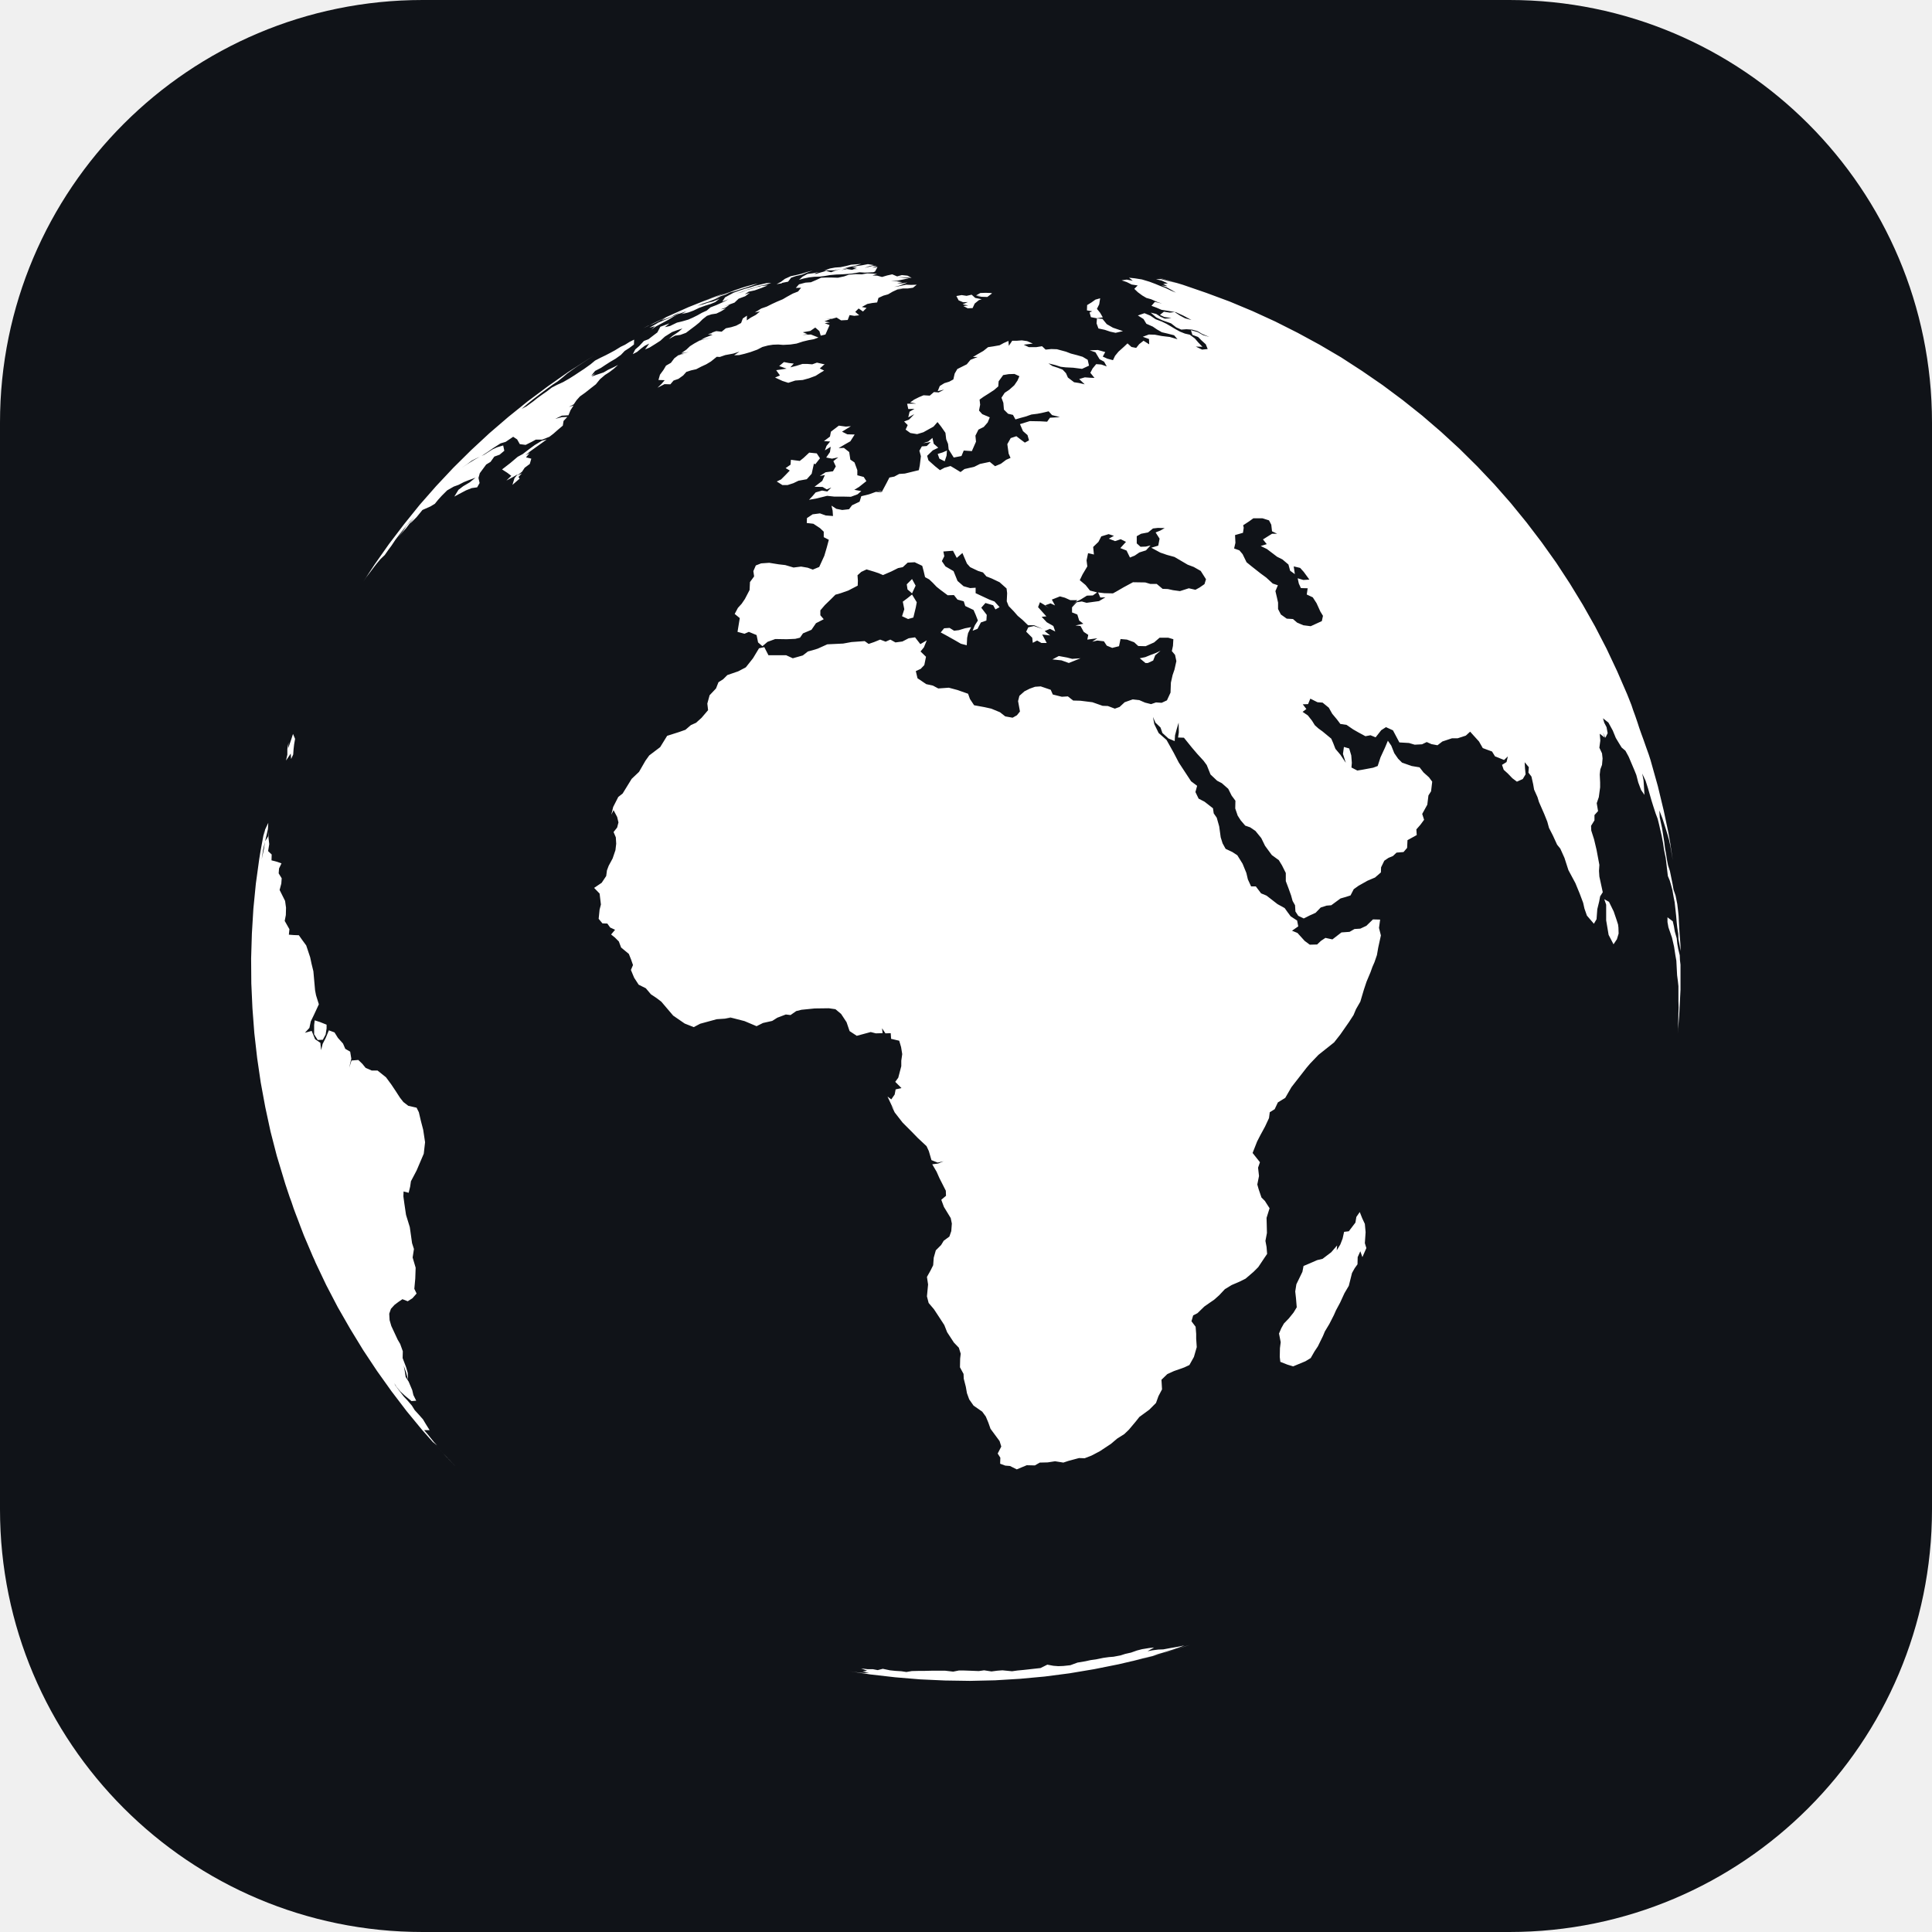
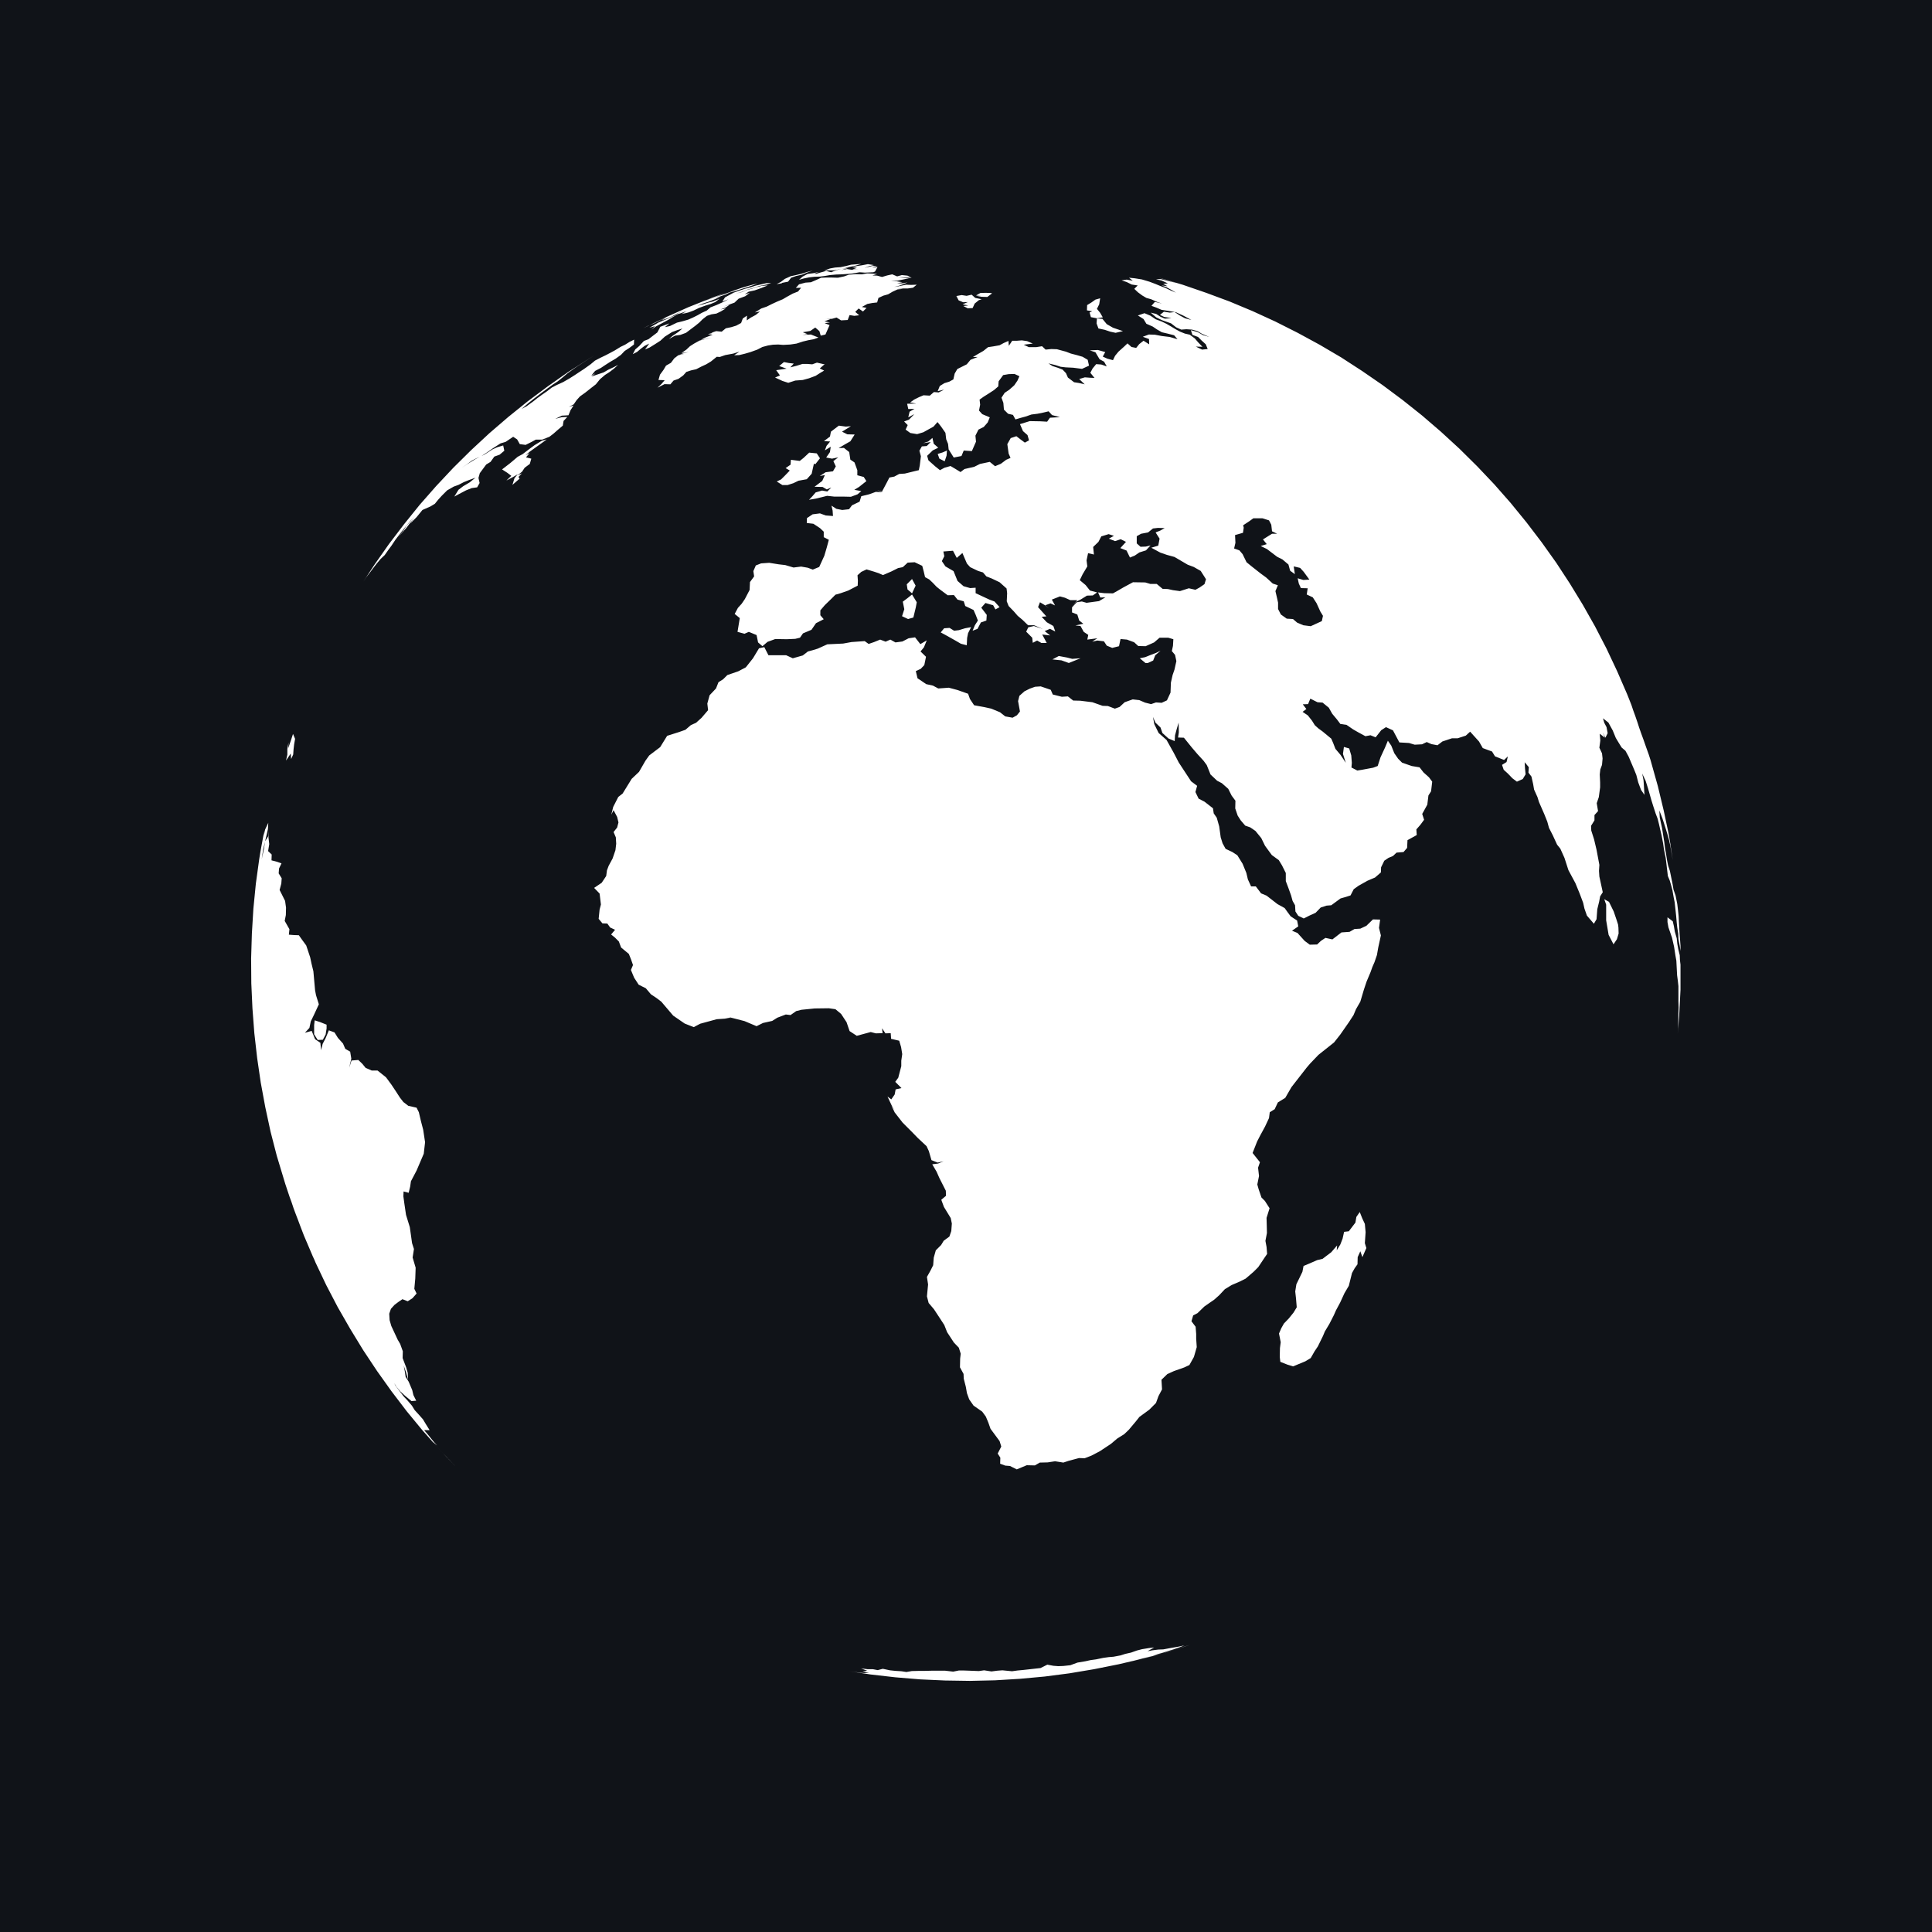
<svg xmlns="http://www.w3.org/2000/svg" viewBox="0 0 1024 1024" width="1024" height="1024" role="img" aria-label="Atlas">
-   <rect width="1024" height="1024" rx="224" ry="224" fill="#101318" />
+   <rect width="1024" height="1024" fill="#101318" />
  <path d="M889.2,548L889.4,545.2L889.5,541L889.6,537L889.7,534L889.6,530.7L889.6,526.5L889.6,522.7L889.3,519.9L888.9,516.9L888.5,509.2L888,506.4L887.3,501.8L886.2,497L884.3,491.5L883.8,488.7L883.8,486.2L886.6,488.3L887.2,490.9L887.7,493.8L888.7,497.3L889,500.2L889.5,503L890.3,506.3L890.4,508.8L890.7,511.3L890.7,516L890.7,520.1L890.7,524.6L890,538.4ZM659.2,279.7L658.8,282.4L654.6,283.6L654.8,287.7L654.1,290.7L656.9,291.7L658.6,293.7L660.7,298L663.4,300.2L668.1,303.9L671.1,306.1L674.6,309.3L677.3,310.2L676,313.3L676.8,316.7L677.4,319.4L677.4,322.8L678.9,325.7L682,327.9L685.3,328.1L687.5,330L690.8,331.4L694.7,331.9L700.6,329.2L701.2,326.4L699.8,324.1L697.8,319.7L695.8,316.6L692.6,315.1L693.1,311.8L689.5,311.7L688.4,309.3L687.8,306.5L690.8,307.4L694,307.2L691,303.1L689.1,301L685.7,300.2L686.3,304.3L683.8,302.5L682.9,299.2L679.7,296.5L676.9,295.1L671.5,291L668.2,289.4L671.4,288.4L669.4,285.9L674.2,282.9L676.9,282.9L674.2,281.6L673.8,278.1L672.6,275.8L669.1,274.7L664.3,274.7L662.1,276.3L658.9,278.4ZM863.2,369.9L864.7,373.7L865.6,376.4L866.7,379.4L868,383.2L868.8,385.7L870,389.1L871.1,392.1L872.5,396.1L873.9,400L874.8,402.8L878.7,416.7L881.8,429.6L884.3,441.4L884.8,444.2L885.3,447.1L885.7,449.9L886.6,455.9L885.3,448.3L884.6,445.1L883.7,441.9L882.8,439L881.9,436.2L881.1,433.7L879.5,429.6L879.7,433.2L880.3,436.1L880.9,438.8L882.1,446.3L882.5,449.6L883,452.3L883.6,456.1L884.1,458.6L885.1,461.7L886.5,468.6L887,471.5L888.1,474.7L889,479.2L889.4,482.6L889.7,485.5L889.9,489.4L890.2,494.5L890.7,501.2L890.7,504.1L890.3,501.3L889.6,497.7L889.5,494.9L889,491.7L888.7,489L888.4,485.5L888.1,482.7L887.6,478.2L887.1,475.7L886.4,471.7L885.7,469.1L885,466.7L884,464.3L883.5,460.1L883.1,456.7L882.5,452L882.8,454.6L881.9,450L881.5,447.1L880.7,442.9L880,439.9L879.3,436.8L878.6,434L877.5,431.1L876.3,427.4L875.3,424.2L873.5,417.9L872.2,413.8L870.4,410L871.1,413.5L871.3,416.4L871.6,421.3L869.8,418.7L868.3,414.7L867.3,410.8L866.3,408.3L864.9,405L863.2,401L861.5,397.9L859.5,396.2L857.9,393.6L856.4,391.1L854.8,387.2L852.5,383L849.6,380.7L850.3,383.1L851.5,385.4L852.1,388.6L850.9,391L849.5,388.2L850.6,391L847.9,388.9L848.2,392.5L847.7,396.3L849.1,399.3L849.4,402L849.1,405.4L848.2,407.8L847.9,410.5L848.1,414.7L848.1,417.3L847.4,422.5L846.3,425.7L847,429.9L845.1,432L845.1,434.8L843.3,437.7L843.4,440.2L844.9,444.9L846.2,450.4L847.7,458.4L847.5,461.6L847.7,464.6L849.5,472.9L848.1,475.1L847.6,477.8L846.6,481.9L846.2,487.2L844.8,489.6L841.1,485.3L839.8,481.6L839.1,478.5L837.3,473.7L835,468.1L831.3,461.2L829.2,454.7L827,449.8L825.3,447.7L823,442.7L821,438.8L820.1,435.5L818.5,431.5L815.7,425.1L814.9,422.5L813.1,418.5L812.6,415.6L811.7,411.6L810.1,409.5L810.3,406.6L808.1,404L808.3,407.4L808.6,410.4L807.1,412.9L804,414.3L801.6,412.5L799.2,410L797,408L796.1,405.4L798.5,403.9L799.2,400.9L797.2,402.8L792.4,400.9L790.8,398.3L788.3,397.4L785.9,396.5L783.9,393L781,389.8L779.2,387.8L776.9,389.9L772.6,391.3L769.6,391.3L764.5,393L761.9,395L758.7,394.4L756.2,393.3L753.7,394.5L749.8,394.7L746.8,393.8L741.7,393.5L738.3,387.1L734.6,385.4L732.1,387L729.1,390.8L726.4,389.7L723.7,390.2L720,388.2L717.2,386.6L713.7,384.2L710.4,383.7L708.6,381.3L706.1,378.3L704.3,375.1L701,372.4L698.3,372.2L694.5,370.3L693.3,373.2L690.5,373.3L692.4,375.8L690.4,377.3L693.2,379.2L695.4,382L696.9,384.4L698.8,386.1L701,387.7L705.6,391.5L706.6,393.8L707.8,396.9L710.5,400.1L713.3,404.3L711.8,399.6L712.3,395.9L715.1,396.7L716.2,400.4L716.5,404.3L716.3,406.8L719.4,408.4L721.9,408L727.8,406.9L730.2,406L731.7,401.4L734.1,396.2L735.6,392.6L737.4,395.2L739,399.2L741,402.1L743.1,404.2L748.2,406L752.4,406.7L754.5,409.4L757.4,412L759.1,414.3L758.5,419.4L757.1,421.6L756.5,426.5L753.8,431.4L754.8,434.5L752.8,437.2L750.7,439.6L750.9,442.6L746,445.3L745.8,449.4L743.9,451.6L740.2,451.9L738.3,453.7L735.9,454.7L733.7,456.2L732,459.7L731.9,462.4L728.8,465.1L724.8,466.8L720,469.5L717.5,471.3L715.8,474.6L713.3,475.4L710.5,476.2L705.6,479.8L703.1,480L700,481L697.3,483.8L694.2,485.2L691,486.8L688.1,485.4L686.6,483.1L686.4,479.8L685.1,477.5L684.3,474.6L682.9,470.7L681.5,467L681.5,462.7L679.5,458.7L677.8,455.9L674.1,453.2L672.4,450.9L670.5,448.3L668.5,444.2L665.4,440.4L662.6,438.5L660,437.6L657.6,434.8L656,432.3L654.7,428.5L654.8,424.4L652.8,421.7L651,418.1L647.6,415.1L645.1,413.8L641.6,410.5L639.6,405.5L637.9,403.2L634.6,399.6L631.7,396.2L627.5,391L624.4,390.9L624.8,388.2L624.7,383L623.6,386.7L622.8,389.7L622.6,392.8L619.3,391.4L616.1,388.5L615.1,385.6L612.4,383L611.1,380L611.8,383.8L614.1,388.5L618.3,392.2L622.1,399L624.8,404.2L631.3,414.1L634.5,416.5L633.6,419.8L635.3,423.3L638.4,424.9L642.9,428.4L643.3,431.1L644.9,433.4L646.2,438L647,443.8L648,447L649.6,449.9L653.2,451.6L655.8,453.3L658.6,457.8L660.6,462.7L661.4,466.1L663.1,469.8L665.6,469.8L668.4,473.5L671.3,474.7L677.1,479.2L680.9,481.3L682.4,483.4L684.1,485.7L687.5,487.9L688.1,491L684.8,493.3L687.7,494.5L691.5,498.7L694.2,500.7L698.1,500.6L700.1,498.7L702.5,497.1L706.2,497.9L711,494.2L715.3,493.9L717.9,492.4L721,492.2L724.2,490.7L727.7,487.3L731.5,487.4L730.9,491.8L731.9,495.8L730.5,502.2L729.8,506.2L728.5,510L727.4,512.5L726.4,515.3L724.3,520.3L722.9,524.5L721,530.9L718.7,534.9L717.4,538L715,541.7L710.4,548.3L707.1,552.5L698.8,559.1L694.4,563.7L692.6,565.8L684.5,576.2L681.2,581.9L677.3,584.3L675.6,587.9L673,589.5L672.6,592.6L670.5,597.1L668,601.7L666.3,605L663.9,611.1L667.8,616L666.8,618.9L667.3,623.3L666.4,627.8L667.1,630.3L668.6,634.7L670.4,636.5L672.9,640.4L671.3,645.5L671.4,649.2L671.5,653.5L670.7,657.7L671.3,660.9L671.6,664.6L670.1,666.8L666.9,671.6L664.4,674.1L660.2,677.7L657,679.3L652.8,681.1L649.2,683.3L646.2,686.5L643.5,688.9L641.3,690.4L638.3,692.5L634.7,696L632.4,697.2L631.5,700.3L633.7,703.2L634,707L634,709.5L634.3,714L632.8,719.2L630.4,723.5L627.6,724.8L622.2,726.7L618.7,728.3L615.6,731.3L615.9,736.4L614,740L612.7,743.6L609.1,747.2L603.9,751L602,753.4L598.3,757.8L595.9,760.1L592.1,762.5L588.8,765.3L582.9,769.2L578.5,771.5L574.9,772.9L571.9,772.8L566.3,774.3L563.6,775.2L559.2,774.5L555.3,775.1L551.1,775.2L548.5,776.7L544.2,776.6L538.9,778.8L535.3,777L532.8,776.8L530.1,775.8L530.2,772.6L528.8,770.4L530.7,766.7L529.8,763.8L525,757.3L523.8,753.9L522.5,750.8L520.6,748.2L516,745L513.7,741.7L512.5,738.4L511.9,735L510.8,730.7L510.7,728.2L508.8,724.7L508.9,720.1L509.2,717.5L508.2,714.3L505.6,711.6L502,706.1L500.5,702.3L497.7,698L495,693.9L492.2,690.6L491.3,687.1L491.9,680.8L491.3,676.8L493.2,673.4L494.6,670.6L494.9,666.6L496,662.7L498.8,659.9L500.2,657.6L503.2,655.4L504.2,652.5L504.5,648.5L503.9,645.6L500.3,639.7L498.9,635.9L501.4,633.8L501.3,631.1L497.9,624.4L496.4,621L494.1,617.1L497.2,616.7L500.1,615.5L497,616.2L493.7,614.9L492.3,610.1L491.1,607.5L486.4,603.1L483.3,599.9L478.4,595L474.2,589.6L472.5,586L474.2,588.2L472.6,585.9L470.4,581.2L472.4,582.7L474.2,580.1L474.7,577.4L477.8,576.7L474.5,573.4L476.1,571.2L477.7,565.1L477.7,562.2L478.2,558.7L477.6,555L476.6,551.6L472.3,550.6L472.1,547.6L469.3,547.7L467.5,545L467.8,547.6L464.2,547.7L461.5,547L454.1,549L450.3,546.5L448.7,541.8L445.8,537.4L442.8,534.9L439.3,534.4L431.8,534.5L424.8,535.2L422,535.9L419,538L416.5,537.7L412,539.4L409.3,541.1L404.4,542.2L401,543.9L394.6,541.2L387.2,539.3L384.2,539.8L388.8,539.6L379.9,540.2L371.1,542.6L367.7,544.4L362.9,542.5L356.8,538.3L350.5,530.9L348,529L345,527L342.3,523.8L338.5,521.9L336.1,518.2L334.4,514.1L335.5,511.5L334.5,508.6L333.3,505.6L329.2,502.2L328,499L325.9,496.9L323.9,495.3L326,492.8L323.4,491.6L321.9,489.5L319.3,489.4L317.3,487L317.8,482.1L318.5,479.4L317.8,473.6L314.9,470.6L318.9,467.9L321.3,464.3L321.7,461.3L322.6,458.9L324.7,455L326.2,450.6L326.6,447.2L326.4,443.8L325.2,441L327.1,438.6L327.8,435.9L327.1,433L325.2,429.4L324,431.8L325,427.7L327.7,422.4L330,420.6L334.8,412.8L338.7,409.1L342.1,403.2L344.1,400.4L349.9,396L353.6,390L359.9,388L363.3,386.8L366.2,384.3L368.9,383.1L371.8,380.5L375.3,376.4L374.9,372.9L376.1,368.5L379.5,364.9L380.8,361.6L383.3,360L385.5,357.8L391.3,355.8L395.3,353.7L399.1,348.9L402.3,343.6L405.1,343L407.3,347.3L413,347.3L416.7,347.3L420.2,348.9L425.5,347.4L428.2,345.3L430.8,344.6L433.4,343.8L438.5,341.5L446.9,341.1L451.3,340.3L458.3,339.8L460.4,341.3L463.3,340.3L466.5,339L469.4,340.1L471.9,339L474.6,340.5L478.3,340L481.6,338.3L485,337.8L487.8,341.4L491.2,339.4L489.7,343.1L487.9,345.3L490.8,348.1L489.9,352.5L488,354.5L485.4,355.7L486.3,359.5L488.4,360.9L490.9,362.6L494.5,363.4L497.3,364.9L502.9,364.5L507.4,365.7L513.1,367.7L514.1,370.5L516.3,373.8L521.8,374.8L525.4,375.6L530,377.5L532.8,379.7L536.7,380.4L539,379.1L540.6,377.1L539.6,371.6L540.3,368.8L543,366.4L545.8,365L548.6,364L551.6,363.8L556.9,365.6L558,368.1L562.8,369.3L566,369.1L568.8,371.3L572.6,371.4L579,372.2L584.4,374.1L587.2,374.2L590.9,375.6L593.4,374.7L596.1,372.2L600.3,370.7L603.9,371.1L606.9,372.4L610.1,373.2L612.7,372.3L615.7,372.5L618.5,371.2L620.4,367.1L620.6,361.8L621.5,357.8L622.5,354.9L623.5,350.4L622.8,347.1L621.1,345.1L621.7,342.3L621.9,338.8L619.2,338L614.6,338L611.7,340.5L607.2,342.5L603.3,342.4L601.1,340.4L597.3,339L593.9,338.7L593.1,342.5L589.5,343.4L586.6,342.2L585.1,339.9L581.6,339.5L578.9,340.1L581.6,338.3L576.3,339L576.8,336.5L574.4,334.9L572.7,331.8L570,331.5L574.2,330.6L572,328.9L571,325.7L568.2,324.6L568.2,321.9L570.7,319.2L573.4,318.8L575.9,319.5L582.5,318.6L585.9,316.6L583.2,316.7L582,314L585.3,314.4L589.9,314.5L592.4,313.1L595.5,311.3L600.5,308.6L607,308.7L609.7,309.5L613.1,309.5L616.2,312.1L619,312.2L621.7,312.8L625.4,313.3L630.1,311.8L633.6,312.6L635.8,311.4L638.4,309.6L639.2,307L636.4,302.6L632.7,300.5L629.5,299.3L622.5,295.2L618.5,294.1L615,292.9L610.2,290.3L613.9,289.2L614.6,285.5L612.5,282.2L615,281.2L617.3,279.9L613.7,279.8L611.1,280.1L608.5,282.2L604.8,282.9L602.5,284.2L602.5,288L604.5,289.8L607.3,289.7L609.8,289.1L607.4,291.7L603.9,292.8L601.4,294.5L598.9,295.5L597.1,291.8L593.8,290.5L596.8,287.2L594,285.8L591,286.8L587.7,285.5L590.4,284L587.6,283.1L583.7,284.3L582.2,287.2L579.4,289.9L579.8,293.9L576.7,293.2L575.9,297L576.3,300.2L573.8,304.4L572.3,307.5L575.4,310.1L577.7,313L581.5,314L579.2,315.6L576.1,315.7L572.7,317.8L570.4,318.9L568.1,321.3L571,318.1L567.3,318.1L564.4,316.8L561.8,316.1L557.5,317.8L559.2,320.9L556.8,319.8L554,320.8L556,322.5L553.7,320.7L551.2,319.2L550.2,321.8L554.6,326.7L552.1,326.9L554.8,329.8L558.3,331.8L559.3,334.7L556.5,333.3L553.7,334.5L556.6,336.8L552.4,336.3L554.8,340.8L552,340.8L549.7,339.5L547.4,340.7L547.1,338L543.9,334.8L545,332.5L548,331.8L552.8,333.4L548.1,331.4L544.9,331.4L541.9,328.5L539.4,326.4L537.4,324.1L534.6,321.2L533.6,318.7L533.8,314.4L533.5,311.9L529.8,308.6L525.6,306.6L522.8,305.5L521,303.4L518.4,302.6L514.2,300.6L512.5,298.7L511.5,296.4L510.1,293.1L507.1,295.7L505.1,291.9L500,292.3L500.5,294.8L499.2,297.4L501.1,300.2L505.4,302.7L507.5,307.9L510.7,310.7L514.2,311.7L517.1,311.5L517.1,314.4L519.9,315.7L524.4,317.8L527.1,318.8L529.8,321.8L527.6,323L526.4,320.8L522.3,319.6L520.1,322.1L523,325.9L522.8,328.9L519.9,329.9L518.1,333.3L515.5,334.3L516.7,331.4L518.3,328.9L517.1,325.8L516,323.3L511.6,321.2L510.8,318.7L507.5,317.8L505.6,315.4L502.3,315.5L498.4,312.6L496.4,311L494.4,308.9L492.5,307.1L490.3,305.9L489.6,302.9L488.8,299.9L484.8,298L481.1,298.2L478.5,300.6L476,301.1L472.4,302.9L468,304.8L465.7,303.8L463.3,303L459.3,301.8L456.5,303.1L454.5,304.9L454.7,307.8L454.6,310.4L449.6,313L445.6,314.4L442.8,315.2L440.5,317.5L437.2,320.7L434.8,323.5L434.8,326.1L436.6,328.2L432.5,330.3L430.1,333.8L425.6,335.7L424,338L421.5,338.6L417,338.8L410.9,338.7L406.8,340.2L404.1,342.5L401.8,340.5L401,336.6L396.9,334.9L394.6,335.9L390.9,334.9L392.1,327.6L389.4,325.4L391.1,322.2L393.1,320L394.8,317.5L397.3,312.7L397.5,308.5L399.7,305.5L399.3,302.7L400.6,299.7L403.4,298.6L407.7,298.3L412.7,299.1L416.2,299.5L420.6,300.8L424.6,300.3L428.1,300.9L430.8,301.9L434.2,300.5L436.9,294.6L438.2,290.2L439.3,286.1L436.6,284.7L436.6,281.8L434.6,279.9L431.1,277.6L427.6,277.2L427.7,274.6L430.7,272.6L434.6,272.1L437.6,273.2L441.5,273.5L441.3,270.6L440.7,268L443.3,269.7L446.4,270.3L450,269.9L451.6,267.8L455.6,265.9L456.5,263L460.6,262L464.2,260.7L467.8,260.9L464.9,259.8L467.5,260.5L469.8,256.2L471.4,253.1L474,252.6L476.6,251.2L479.6,251L484.5,249.8L487,249.2L487.5,246.7L488.1,241.8L487.3,238.9L488.6,236.6L491.2,236.4L493.3,234.3L489.3,234.9L492,234L494.2,232.1L494.9,235.2L497.3,237.3L494.4,238.7L491.4,241.6L492.1,244L495.7,247.2L498.2,249.2L500.6,247.9L503.8,247L506,248.3L509.1,250.2L511.2,248.6L516.4,247.4L519.4,245.9L524.6,244.8L527.4,247.1L530.5,245.8L533.3,243.7L535.6,242.7L534.6,240.4L533.9,235.4L535.7,232.2L538.7,231.2L540.9,232.9L543.2,234.6L545.4,233.4L544.6,230.6L542.2,228.5L540.6,224.8L545.8,223.2L551.4,223.3L555,223.5L556.5,221.4L561.8,221.1L557.6,220L555.8,218L553.3,218.6L549.9,219.3L546.7,219.7L543.5,220.8L540.9,221.5L538.2,222.3L536.9,219.9L534.3,219.3L532.1,217.1L531.8,213.5L530.8,210.8L532.5,208.2L534.9,206.6L537.6,204.2L539.3,201.7L540.3,199.4L537.7,198.2L534.6,198.3L531.7,198.8L529.3,202.1L529.1,204.8L526.9,206.7L524,208.6L521.3,210.3L519.2,211.8L519.5,214.5L518.9,217.6L520.6,219.5L524.6,221.2L523.5,223.9L521.4,226.3L518.6,227.7L517,230.9L517.3,234.1L515.1,239.1L510.8,238.8L509.6,241.7L505.5,242.5L502.8,238.2L502.5,235.3L501.5,232.8L501.1,229.4L498.8,226.1L496.9,223.7L494.8,226.1L489.4,229.1L486.1,230.1L482.5,229.5L480,227.7L481.1,225.3L479.2,223.4L481.8,222.4L484.6,219.5L481.4,221.2L482.1,218.2L484.7,216.7L481.4,216.8L480.8,214L485.6,213.9L482.4,213.3L484.5,211.8L487.1,210.5L489.5,209.5L492.8,209.7L495,207.8L497.5,208L500.4,206.5L497,207.3L498.1,204.6L500.5,203.1L503.1,202.3L505.3,201.1L506,198L507.4,195.6L510,194.3L512.4,193.1L514.4,190.7L518.2,189.2L515.7,189.2L518.4,187.6L521.2,186L523.7,184L526.4,183.6L529.8,183L532,181.8L534.5,180.7L534.7,183.3L536.5,180.6L539,180.6L541.6,180.4L544.4,180.8L547.4,182.1L542.6,182.7L545.3,184L549.2,184L552.3,183.5L554.2,185.3L557.2,185L560.2,185.1L565,186.4L567.6,187.4L570.7,188.2L573.8,189.1L576.5,190.7L577.2,193.8L573.5,195.5L568.8,194.9L564.8,194.7L562.2,194.4L559.4,193.5L555.7,192.6L557.8,194L560.6,194.9L563.2,195.9L565,197.8L566,200.1L569.3,202.6L571.9,203L574.9,203.7L572,200.9L575,200L577.6,200.2L580.1,200.3L577.9,197.6L579.1,195.3L581,193L583.7,193.2L586.6,194.2L585.2,191.7L582.8,190.4L580.6,186.7L577.6,185.7L581.9,185.5L585.8,186.6L584.5,189L586.9,190.1L589.9,190.9L591,188.6L592.8,186.4L595.7,183.8L597.6,182L599.7,183.9L602.2,184.4L603.8,182.4L606.1,180.6L609.1,182.5L609,179.7L605.7,178.5L608.9,177.3L612.1,177.4L615.8,178.1L620,178.6L624.1,179.8L622.3,177.7L618.8,176.8L615.8,176.1L613.2,174.6L611,173.1L607.6,171.6L606.1,169.1L603.1,167.2L606.6,166L609.7,167.3L612.5,169.2L615.7,170.4L618.2,171.6L620.6,173L623.1,174.5L625.5,175.8L628,176.8L630.6,177.4L633.3,179.4L635,181.4L637.3,183.8L633.8,183.7L637.1,185.3L640.1,185L639.1,182.5L636.8,180.4L635,178.6L632,177.5L631.2,175L634.8,176L637.6,177.6L641,178.6L637.2,177L634.7,175.5L631.8,174.7L628.8,174.5L626.1,174.7L623.4,173.5L620.7,171.4L615.9,169.7L612.8,168.2L609.9,165.7L612.8,166.4L615.1,167.9L617.4,168.9L620.9,168.6L617.1,168L614.8,166.9L616.9,165.2L620,165.7L622.6,165.4L625.3,167.2L628.1,168.7L631.5,169.6L627.2,167.3L623.3,165.5L619.4,164.8L615.6,164.2L612.8,163L610.3,162.1L612.1,160L615.9,160.9L613.5,160.1L610.1,158.6L607.6,157.9L605.4,156.6L603.1,154.9L601.2,153.1L603,151.3L599.8,150.8L597.2,149.5L594.5,148.6L597.2,148.2L600.4,148.8L598.4,147.2L601.4,147.5L605.2,148.1L609.2,149.3L612.4,150.5L614.8,151.5L617.7,152.6L620.8,154.1L623.3,155.1L620.6,153.5L618.2,152.2L615.6,151.3L618.8,151.7L616.5,150.5L619,150.2L615.7,148.7L612.7,148L615.2,147.9L618.6,148.8L621.1,149.4L623.9,150.1L620.5,149.1L616.5,147.9L614.1,147.1L626.8,150.9L639.3,155.2L651.7,159.8L663.9,164.9L675.9,170.4L687.8,176.4L699.4,182.7L710.8,189.4L721.9,196.6L732.8,204.1L743.4,212L753.7,220.2L763.7,228.8L773.5,237.8L782.9,247.1L792,256.7L800.7,266.6L809.1,276.9L817.1,287.4L824.8,298.2L832,309.2L838.9,320.5L845.4,332L851.5,343.8L857.1,355.7L862.4,367.9ZM166.8,668.1L165.7,665.7L164.6,663.1L161.1,654.9L159.1,649.7L158.1,647L156.6,643.1L155.6,640.4L154.5,637.1L153.5,634.4L152.5,631.4L151.2,627.5L146.7,612.6L143.4,599.8L140.6,586.8L138.2,573.8L136.3,560.8L134.8,547.6L133.8,534.4L133.2,521.2L133.1,508L133.5,494.8L134.3,481.6L135.6,468.4L137.4,455.3L137.9,452.2L138.6,448.3L139.6,442.9L140.2,440.3L139.8,443L140.5,439.7L142.2,436.1L142,439.5L140.4,446.4L139.5,450.1L138.7,455.4L139.9,449.9L140.5,445.9L142.2,443.2L142.5,440.6L142.3,443.9L142.7,447.4L142.1,451.1L144,452.9L143.9,456L146.6,456.7L149.2,457.6L147.9,460.3L147.7,462.9L149.3,465.5L149.1,468.3L148.2,471.7L151.1,477.5L151.6,481.1L151.5,485L150.9,488.1L153.4,492.5L153.1,495.4L155.7,495.6L158.4,495.7L160.1,498.1L162.3,501.1L164.4,507.4L165.1,510.7L166.1,514.8L167,524.9L167.5,527.5L169,532.3L166.4,537.9L164.7,541.4L164,544.8L161.6,547.4L165.2,546.4L167,550.8L169.8,552.7L170.2,556.6L171,553.3L172.6,550.2L174.3,546.1L177.3,547.2L179.1,550.1L181.8,553.1L183,555.9L185.6,557.4L186.2,561.1L185.1,565.9L186.3,562.1L189.9,561.8L192,563.8L193.8,566L197,567.4L200.1,567.4L204.6,571L207.4,574.8L209.8,578.4L212,581.8L213.8,584.1L216.4,586.1L220.8,587.1L222,589.5L223.1,594.2L224.3,598.8L225.3,605.4L224.6,611.5L220.8,620.4L217.8,626.1L217.4,628.9L216.6,632.2L213.9,631.5L213.8,634.1L214.3,637.8L215.2,643.9L217.2,650.4L217.8,654.6L218.4,658.9L219.4,662L218.7,666.5L220.3,671.9L220.1,677.7L219.6,683.1L220.8,685.6L218.6,688.1L216.1,689.7L213.3,688.6L211.1,690.1L209.1,691.6L207.2,693.7L206.3,696.3L206.5,699.7L207.4,702.8L210.8,710.1L212.1,712.3L213.5,716.2L213.4,719.8L215.3,724.8L216.1,727.6L216.3,731.3L215.2,727.3L214,723.9L214.6,727.1L215,729.8L216.6,732.3L218.5,736.8L219.1,739.4L220.6,742.4L218.1,742.6L214.7,739.8L212.2,737.5L210.2,735.1L208.1,731.8L205.9,728.2L208.1,731.5L209.6,734.4L211.7,737.2L214.1,740.3L216,742.3L218.3,745L219.8,747.4L221.9,749.7L224.2,752.3L225.7,754.8L227.7,758L224.8,758L226.6,760.1L228.3,762.2L229.9,764.2L231.7,766.1L229.2,764.1L232.8,768.1L234.6,770L236.9,772.5L239.3,774.8L237.4,773L239.5,775.2L241.8,777.6L232.7,768L223.9,758.1L215.5,747.9L207.5,737.4L199.8,726.6L192.5,715.6L185.6,704.3L179,692.8L172.9,681.1L167.2,669.1ZM383.2,155.7L380.6,156.7L384.1,155.4L381.8,156.4L378.7,157.5L375.4,158.7L373,159.7L375.9,158.6L379.4,157.3L382.5,156.4L385.8,155.2L389.8,153.7L393.3,152.5L396.3,151.6L398.9,150.9L401.8,150.2L399.1,151.2L395.5,152.4L392.3,153.4L389.6,154.3L386.9,155L384.6,156.1L382,157L378.7,158.2L381.9,157.3L378.6,158.7L375.6,159.9L372.5,160.9L369.6,162.1L372.6,161.3L375,160.5L377.8,159.8L381.3,158.4L379.1,160.1L376.7,161.1L373.8,162L370.5,163.2L367.6,164.6L364.9,165.6L361.6,166.4L364.7,165L360.9,166.6L363.8,164.9L360.9,166L357.5,167L360.3,165.6L362.6,164.5L358.6,166.3L356.2,167.7L353.2,168.9L350.5,169.9L352.8,168.6L350.5,169.7L353.3,168.1L350.9,169.2L348.7,170.4L346.2,171.6L343.4,172.7L340.9,174L352.8,168.2L364.9,162.8L377.2,157.9ZM314.9,188.4L312.4,190L308.7,192.4L305.5,194.5L302.8,196.4L300.6,198L298.5,199.8L295.5,202.2L293.2,203.7L290,206L287.2,208.1L282.6,211.6L280,213.7L276.5,216.7L279,215.4L282.7,212.7L284.7,211.1L287.3,209.2L289.9,207.4L292.5,205.4L295.2,204L298.5,202.5L301.8,200.6L304.5,198.9L307.2,197.1L309.5,195.6L313,193.1L315.4,191.1L318.3,189.6L321,188.3L323.5,187L325.9,185.7L329,183.8L331.3,182.7L333.7,181.2L336.1,180L336,182.6L333.6,184.4L331.1,186L329.1,188.1L326.3,190.1L323.4,191.8L320.9,193.4L318.5,195L315.4,196.6L313.4,199.1L315.6,197.9L313.5,199.6L316,198.7L319.9,197.4L322.3,196L325.3,194.6L327.6,193.4L325.4,195.4L322.9,197.3L320.7,198.7L318,201L315.8,203.7L313.1,205.8L310.2,208.1L307.4,210.1L305.6,212.1L304.1,214.3L301.5,215.7L304,214.9L302.4,217.4L301.3,220.1L297.8,220.3L294.3,222L297.8,221.1L300.7,221L298.7,223.1L298.3,225.6L295.8,227.7L293.3,229.9L291.2,231.5L287.4,233L284,233L281.8,234.2L278.6,235.8L275.5,235.4L274.1,232.9L272,231.5L268,234.2L265.3,235L261.1,237.7L258.4,239.6L254.9,241.9L252.5,242.9L250,244.2L247.6,246L244.8,247.9L247.7,246L249.9,244.6L252.4,243.1L256.8,240.9L261,238.2L263.4,237.1L266.7,236.1L267.3,238.9L264.8,241L262,242L260,244.8L257.7,246.2L254.3,250.8L253.6,253.3L254.2,256L252.9,258.3L250,258.7L247,259.9L243,262L240.8,263.2L243,259.6L245.5,257.7L248.9,255.7L252,253.2L248.4,254.5L245.9,255.5L243,257L240.5,257.9L237,259.9L234.1,262.8L232.2,264.9L230.5,267L228.2,268.4L223.9,270.3L220.8,274.1L217.3,277.6L219.6,274.3L217.8,276.6L215.3,279.9L212.8,282.7L210.9,284.8L213.3,281.9L215.5,278.7L218.3,275.3L220.1,273.3L217.2,276.4L214.1,280.4L215.6,278L214.2,280.1L212,283L213.5,280.6L212,282.9L209.5,286.2L207.5,289.2L205.8,291.5L203.9,294.2L201.7,296.3L199.6,298.8L197.9,301L195.8,303.8L194.1,306L192.6,308.2L198.6,299.1L206.2,288.3L214.2,277.8L222.5,267.5L231.2,257.6L240.3,247.9L249.7,238.6L259.4,229.6L269.4,221L279.7,212.7L290.3,204.8L301.1,197.2L312.2,190.1ZM607.1,351.4L604.1,348.9L607,348.3L609.7,347.2L612.6,346.1L615.1,344.9L612.3,347.3L611.2,350.1L608.4,351.4ZM480.6,309.7L483.4,306.9L485.3,310.4L483.4,314.5L481,312.4ZM173.1,545.1L172.6,548.3L171.1,551.1L168.4,551.2L166.5,548.2L166.5,543.3L166.8,540.8L169.6,541.7L173.1,543.1ZM582.2,174.1L581.2,171.4L581.4,168.8L584.3,169L586.6,171.8L589.9,173.7L595.2,175.5L591.3,176.4L588.5,175.8L585.5,174.8ZM578.9,165L576.1,164.5L576.2,161.7L578.5,160.3L580.6,158.8L583.1,158.1L582.6,161.3L581.4,163.7L583.1,165.8L584.5,168.2L581.4,168.7L578.2,168.1L577.5,165.6ZM518.8,159.1L516.6,160.9L515.5,163.3L512.9,163.4L510.6,162.2L513.2,161.9L510.2,161.3L513,160.1L510.5,160.2L508.1,159.2L506.9,156.9L509.7,156.4L512.3,156.8L515,156.2L516.9,157.9L520.3,158.6ZM525.8,155.5L523.3,157.4L520.2,157.3L517.5,156.8L520.1,156.6L517.3,156.6L519.6,155.3L522.4,155.2L525.2,155.3ZM500.7,244.5L497.9,243.1L497,240.6L499.6,239.8L501.9,238.8L501.7,241.5ZM431.4,245.7L430.2,251.1L427.6,254L423.2,254.8L420.5,256.1L417.4,257.1L414.7,257.1L411.7,255.2L414,254.1L416.1,252L418.6,249.4L416.4,248.1L419,246.3L419.2,243.7L423.9,244.3L425.9,242.7L428.9,239.9L432.9,240.3L434.6,242.9L432.1,246.1ZM440.6,258.4L438.2,259.4L436,258.1L431.7,258L435.8,254.9L437.2,251.8L434.5,252.3L437.6,250.3L441.5,249.8L443,247.2L441.7,244.4L444.3,242.4L441,243.1L437.9,242.5L439.9,239.6L440.3,236.8L437.2,238.7L438.1,236.3L440,234L436.7,233.8L439.9,231.4L440.4,228.8L442.5,227.2L444.6,225.6L448.3,226.1L451,225.9L446.3,228.8L449.1,230.2L453,230.3L450.7,233.9L447.7,235.6L444.5,237.5L447.3,237.4L450.1,239.6L450.7,243.6L452.9,245.1L454.4,249.2L454.4,251.9L457.8,252.8L459.2,255L455.3,258.1L452.8,259.6L456.5,260.3L454.5,262L451,263.3L446.7,263.2L442.1,263.2L438.4,262.8L435.6,263.5L432.7,264.2L428.8,264.9L430.6,263L432.3,261L435.7,260L438.5,260.5ZM572.7,348.9L566.5,351.4L562.6,350L557.8,349.5L561.2,347.7L565.5,348.5L568.3,349.2ZM514.7,332.4L513.1,335.6L512.6,338.1L512.4,342L509.3,341.2L506.2,339.4L501.2,336.6L498.6,335.2L500.4,333L503.3,332.8L505.7,334.3L508.2,334L511.5,333ZM485.9,319.2L485.4,321.9L484.1,327.3L481.3,328.1L478.1,326.6L479.3,322.9L478.5,318.9L480.9,317.1L483.4,315.1ZM152.3,400L152.3,397L152.9,393.6L152.8,396.5L154.2,392.4L155.3,389L156.4,391.6L155.9,394.5L155.6,397.1L155.4,399.9L154.3,402.3L154.1,399.4L151.6,403.1ZM275.4,253.7L271.6,257L272.7,253.4L274.4,251.4L271.8,252.9L268.4,254.7L271,252.2L268.9,250.6L266.1,248.8L270.5,245.4L274.4,242.1L277,240.7L280.4,238.1L283.4,235.9L287.2,233.6L289.8,232.9L287.6,234.5L280.9,239.3L278.5,241.3L280.7,240.1L278.8,242.4L281.6,243.1L280.8,245.9L278.1,247.9L276.7,250L274.2,252L276.6,250.9L274.8,252.8ZM362.4,170.1L364.8,169.4L367.3,168.3L369.7,167.1L372,165.8L374.6,164.6L376.6,162.9L379.7,161.7L383.7,159.9L386.1,158.6L382.8,159.9L384.3,157.6L386.5,156.4L388.9,155.1L392,154L394.7,153.1L397.4,152.4L400.5,151.4L403.5,150.7L406.1,150.1L408.8,149.9L406.3,150.8L402.4,151.6L399.6,152.5L395.9,153.6L393.2,154.7L390,155.6L393.3,154.8L395.6,153.8L398.5,153L400.9,152.2L403.9,151.5L406.9,151.3L403.4,152.7L400,153.9L396.8,154.6L394.7,156L397.4,155.2L395,157L391.5,158.3L389.3,160.4L386.3,161.5L383.4,162.5L386.7,161.5L384.6,163L381.9,164L384.7,163.5L382,165.1L379.7,166.2L377.1,166.6L374.7,167.4L372.4,169.2L370.6,171L368.5,172.7L366.1,174.5L363.6,176.4L360.6,177.5L357.8,177.9L354.5,179.7L356.5,178L359.6,175.9L361.7,174.1L358.9,175L356.2,176L352.4,178.4L350,180.6L347.2,182.4L344.3,184.2L341.9,185.2L344.1,182.1L341.7,183.3L339.7,184.8L337.7,186.5L335.4,187.7L336.7,185.2L338.8,183.4L341.3,180.7L343.7,179.8L345.9,178.1L348.4,176.2L350,173.2L352.4,172.3L354.8,171.4L352.4,173.4L355.1,172.8L358.8,171L361.3,170.4ZM345.2,174.7L347.2,172.9L344.2,173.7L346.5,172.4L349.1,170.9L352.7,169.4L356.6,167.7L359.3,166.6L357,167.8L354.4,169.4L352,170.7L347.7,173ZM414.2,150.2L411.6,150.6L413.9,149.4L416,147.8L419.1,146.4L421.9,145.8L424.8,145.1L427.6,144.2L430.8,143.4L427.9,144.4L425,145.6L421.9,146.3L419.3,147.2L417.7,149.3L414.6,149.9ZM451.1,140.3L453.6,140.1L456.5,139.9L453.5,140.8L450.2,141.5L447.1,142.3L444.6,142.8L442,143.3L439.4,143.3L436.7,143.6L439.8,142.9L436.8,143.4L439.9,142.3L442.6,141.8L445.5,141.6L448.4,141ZM462.9,144.3L458.4,144.5L455.6,144.3L451.6,145L449.1,145.2L446.3,145.4L443.2,145.5L439.9,145.8L437,146.3L434.5,146.6L431.6,146.7L428.9,147L426,147.6L423.5,148.3L425.4,146.6L428,145.2L431.1,144.8L434.1,144.1L431.5,145.1L434.1,145.2L431.6,145.5L434.3,144.6L437.9,143.6L440.5,144.3L443.3,143.2L446.1,142.5L449.6,142L445.9,143.2L448.9,142.6L451.4,143L454.9,142.7L451.8,142.8L454.2,142L451.7,141.6L454.3,141L456.9,140.6L460,140L463.2,140.5L460.6,141.1L458.2,142L462.2,141L464.8,140.9L462.3,141.9L465.1,141.5L463.8,143.9ZM450.2,885.8L453,886.2L455.6,886.5L458.1,886.8L460.6,886.6L457.1,886L459.6,885.5L456.4,884.3L459.8,884.7L462.6,884.7L465.2,885.2L467.9,884.5L471.7,885.3L474.6,885.6L477.8,885.8L480.4,886.2L483.3,885.7L487.4,885.6L490.2,885.6L494.1,885.5L497.5,885.5L500.9,885.5L505.2,886L508.2,885.4L510.9,885.4L513.8,885.5L518.8,885.7L521.6,885.3L525.5,885.9L528.6,885.5L531.3,885.3L536.4,885.8L539.3,885.4L542.5,885.1L547.9,884.5L551.5,884.1L555.1,882.3L558.3,882.9L560.9,883.1L563.6,883L567.3,882.6L571.1,881.2L575.3,880.5L578,879.9L580.9,879.5L584.8,878.7L587.7,878.3L590.2,878.1L593.9,877.4L596.4,876.6L599.5,875.9L602.6,874.8L605.3,874.1L609,873.5L611.7,873.2L608.2,875.2L610.8,874.7L613.9,874.3L616.6,874.2L619.8,873.6L624.4,872.8L627.7,872.1L624.9,873.2L622,874.2L618.7,875.2L616.2,876L613.7,876.7L611.1,877.6L607.6,878.5L599.8,880.5L603.7,879.6L607.4,878.7L610.8,877.8L613.6,877L616.3,876.2L618.9,875.4L622.3,874.4L624.7,873.7L627.7,872.8L630.7,871.8L618.5,875.6L605.7,879.1L592.9,882.1L579.9,884.7L566.8,886.9L553.7,888.6L540.6,889.8L527.4,890.6L514.1,890.9L500.9,890.7L487.7,890.1L474.5,889L461.4,887.5ZM379.9,189.1L376.8,191.6L374.3,193.1L371.7,194.3L369,195.7L366.3,196.3L363.8,197.1L362.1,199L359.6,200.8L357,201.7L355.3,203.7L352.2,203.6L348.5,205.5L350.5,203.6L352.3,201.5L349,201.4L349.8,198.6L351.7,196L353,193.8L355.6,192.3L357.4,189.9L359.5,188.3L362.8,187.5L360.2,187.9L362.6,187.1L365.1,186.6L361.2,187.1L363.8,185.3L365.7,183.5L367.9,182.1L370.8,180.5L373.9,179.7L377.3,179.1L373.9,179.6L371.4,180.2L373.6,179L377.7,177.4L375.2,177.1L378.7,176.2L381.7,176.7L377,176.4L379.6,175.5L382.5,175.8L384.7,174L387.6,173.4L390.2,172.6L392.8,171.2L393.7,168.8L395.9,167.3L395.8,169.8L398,168.3L400.6,166.9L402.8,165.1L400.1,165.6L403.5,163.5L406.4,162.5L409.2,161.1L411.8,159.9L414.9,158.6L417.1,157.3L420.2,155.6L423,154.5L424.6,152.5L421.8,152.6L423.5,150.7L426.9,149.8L429.8,149.6L432.6,148.4L435.2,147.2L437.9,147.1L440.7,147.1L444.1,147.2L447.4,146.5L449.9,145.6L453.6,145.3L456.8,145.4L459.6,144.9L462.1,145L464.9,145.2L462.4,146L464.9,146.1L467.5,146.8L470.2,146L472.9,145.4L475.5,146.5L478,145.8L481,146.1L483.2,147.3L479.6,147L475.9,146.9L478.7,147.2L481.7,147.5L475.5,148.8L472.2,148.9L475.3,149.1L478.3,149.6L475.5,150.1L478,150.2L481,149.7L476.7,151.4L473.9,152.1L476.4,151.7L480.2,150.9L482.9,151L485.9,150.9L483.9,152.5L481.1,152.9L478.2,152.9L475.7,152.9L478.6,153.1L475.7,153.4L473.1,154.6L470.7,156L468.2,156.7L465.6,157.9L464.9,160.3L462.3,160.6L459.7,161.1L456.8,162.7L459.3,163.2L457.4,165.1L455.1,163.5L453.3,165.3L455.4,167.1L452.8,167.4L450.3,167L449.3,169.6L445.8,169.8L443.4,168.3L440.9,169L437.7,168.9L440.2,169.1L437,170.3L439.9,170.9L437.1,171.3L439.7,172.3L438.6,174.8L437.5,177.3L435,177.9L434.3,175.5L432.1,173.6L429.5,175.4L425.5,176.1L428,177.1L425.3,177.5L429.8,177.3L433.8,178.9L431.3,179.8L428.5,180.3L425.6,181L422.2,182.1L418.9,182.6L415.1,182.8L412.5,182.6L409.7,182.7L407.1,183.1L404.1,183.9L401.4,185.3L397.8,186.6L394.7,187.5L391.8,188.2L389.1,188.3L391.9,186.4L388.7,187.4L384.4,188.2L381.5,189.2ZM685.6,695.7L687.3,692.9L686.9,688.1L686.5,684.5L687.1,680.7L690.3,674.1L690.9,671L695.6,669L698.1,667.9L701,667.2L705.6,663.7L708.7,660.1L708.5,662.7L710.4,659.6L711.6,656.5L712.4,652.9L714.9,652.6L718.4,648L718.9,645L720.7,642.4L722,645.7L723.4,648.7L723.8,653.1L723.4,658.9L724.2,661.5L722.1,666.3L721,663.2L719.6,666.3L719.5,670.1L718,672.2L716.6,674.7L714.9,681.5L712.6,685.4L710.3,690.4L708.1,694.5L707,697L704.6,701.7L702.2,705.7L701.2,708.1L698.5,713.6L696.7,716.3L694.7,719.8L691.9,721.5L685.4,724.2L682.4,723.3L678.6,721.8L678.3,719.2L678.4,714.5L678.8,711.4L677.9,706.8L679.1,704L680.5,701.5L683.1,698.8ZM857.8,491.6L857.9,494.8L857,497.8L855.2,500.5L852.6,495.5L851.3,487.8L851.3,482.8L851.3,479.5L850.3,476.6L852.8,478L855.3,483.1L856.8,487.5L857.6,490ZM437.1,193L434.5,195.3L436.8,196.4L434.5,197.8L432.3,199.2L428.8,200.5L425.5,201.4L421.5,201.7L417.8,202.9L414.7,201.9L410.8,200.1L413.4,199L411.4,196.2L414.2,195.8L416.9,195.4L413,194L415.5,191.9L418.1,192.4L420.7,192.7L418.9,194.7L422.1,193.9L425.3,192.9L428,192.9L430.5,193.1L433,192.2L436.5,193Z" fill="#ffffff" />
</svg>
